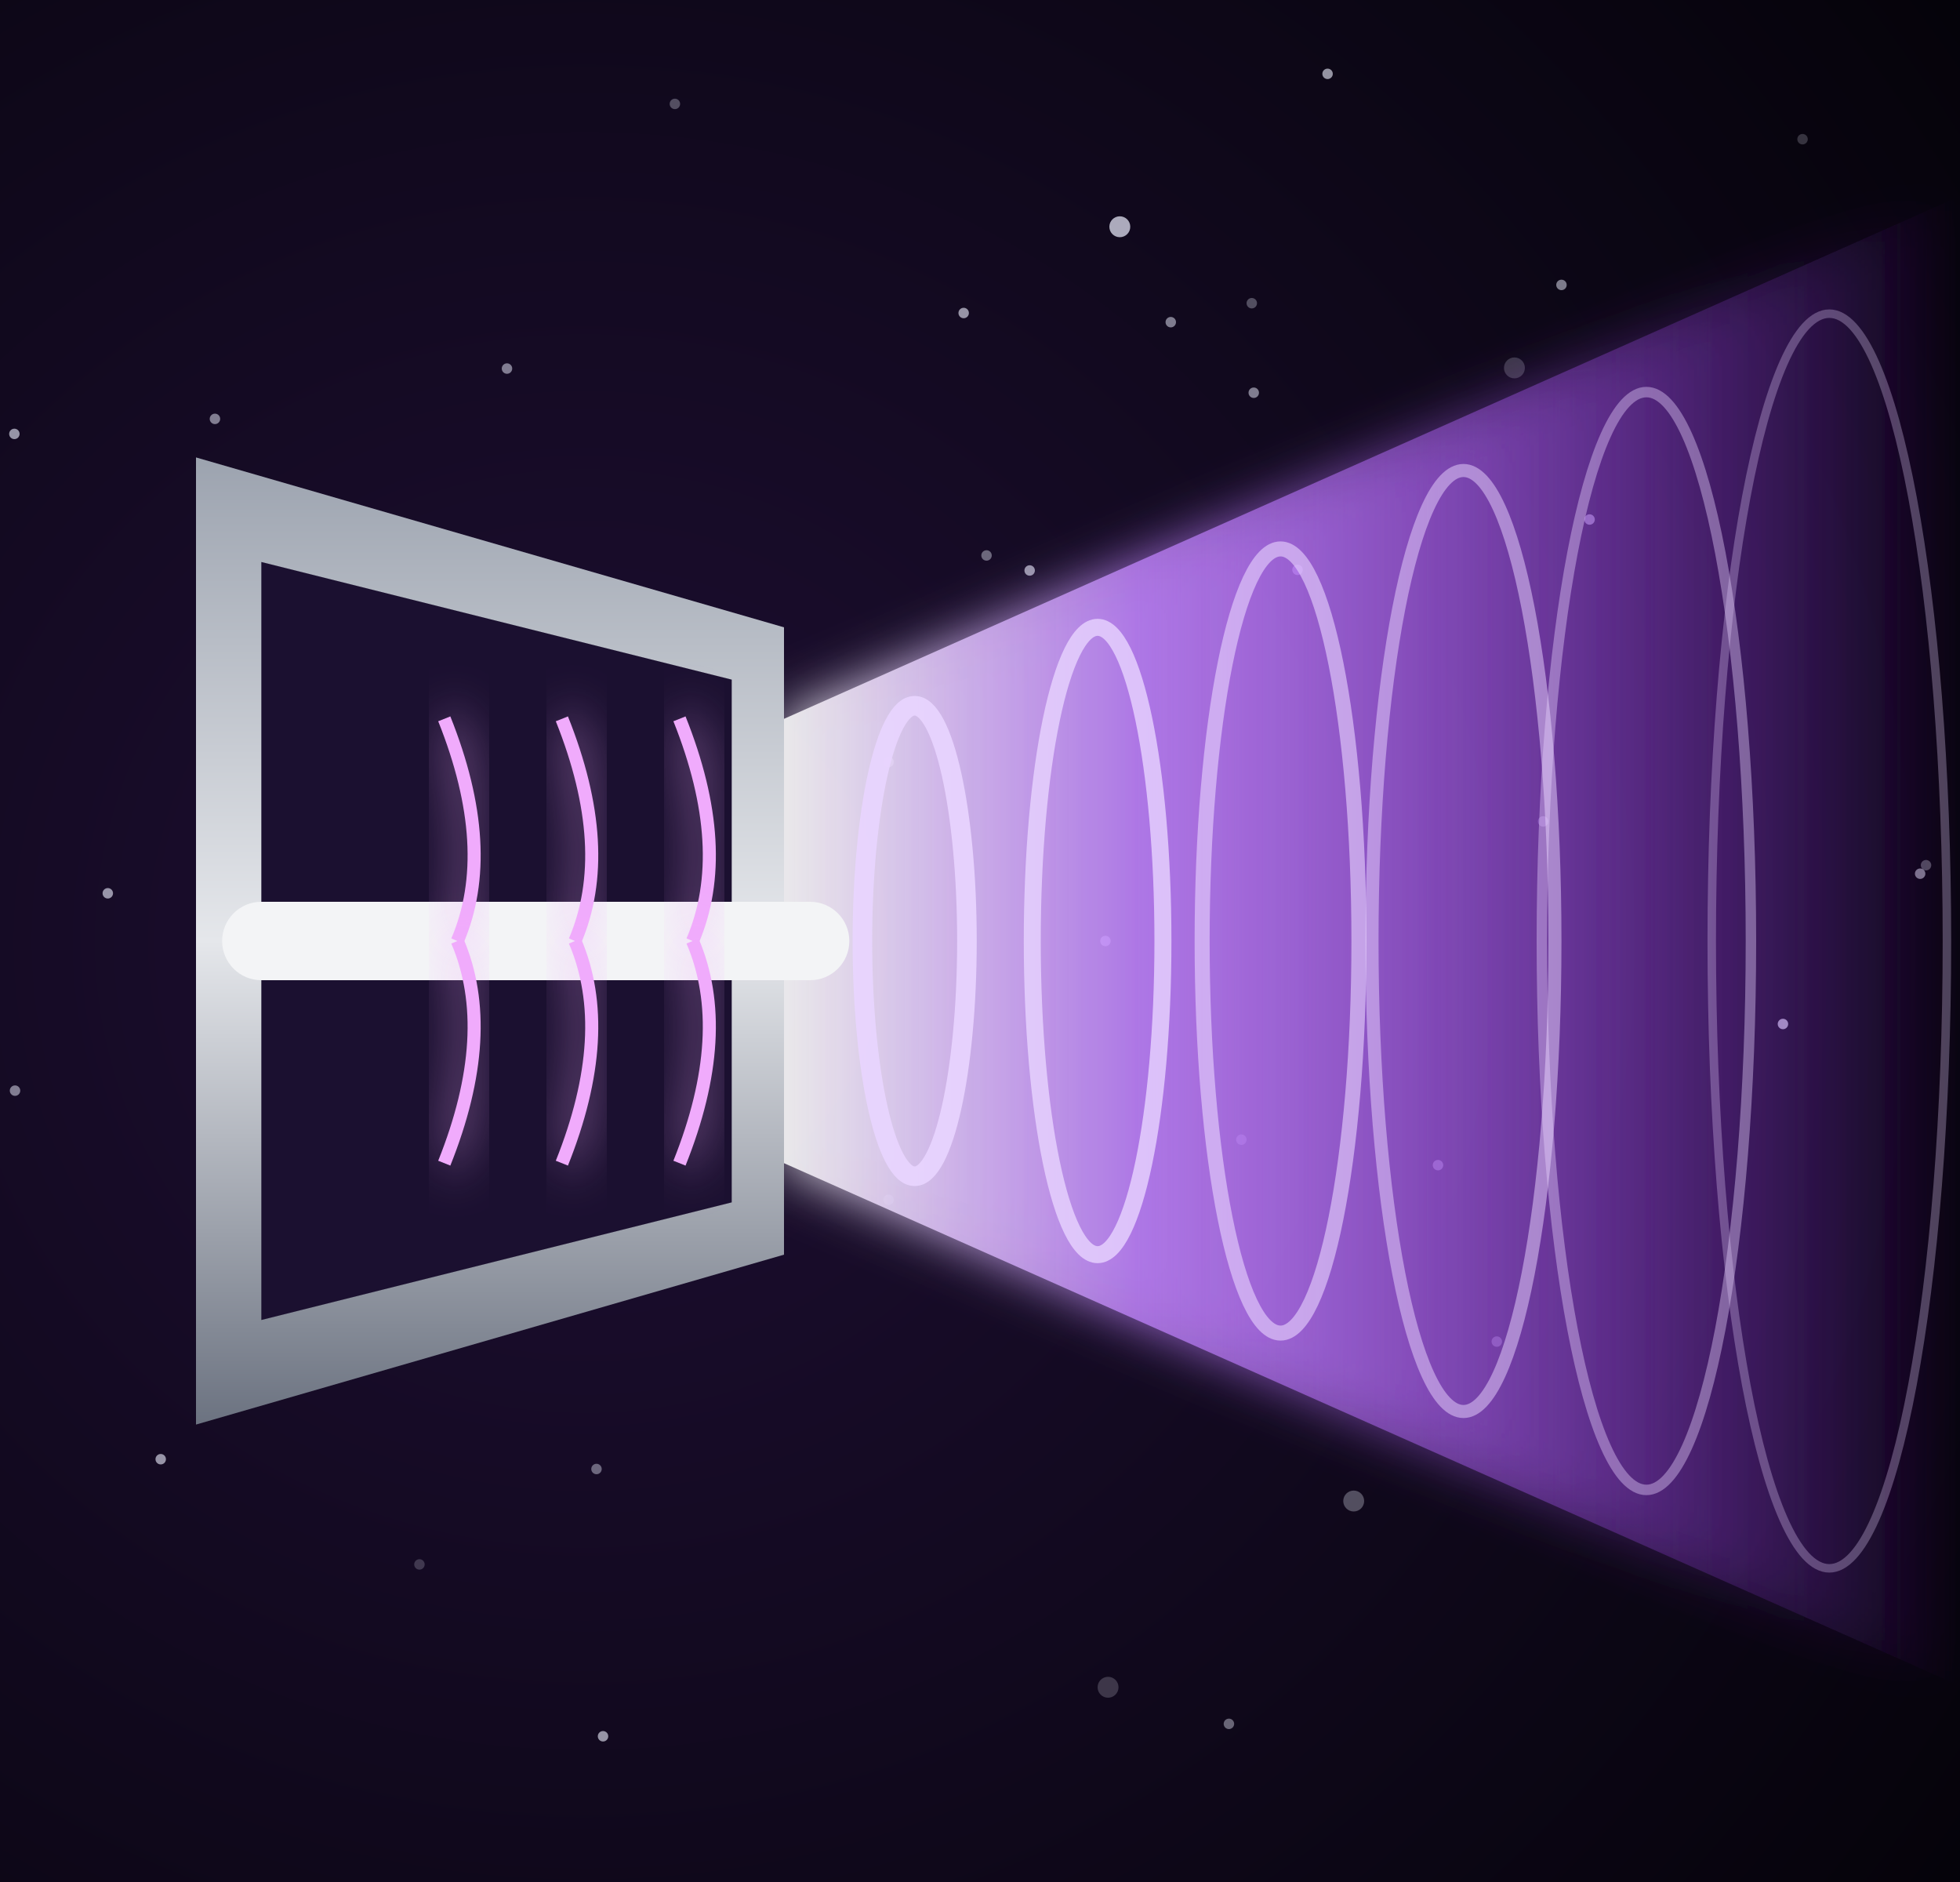
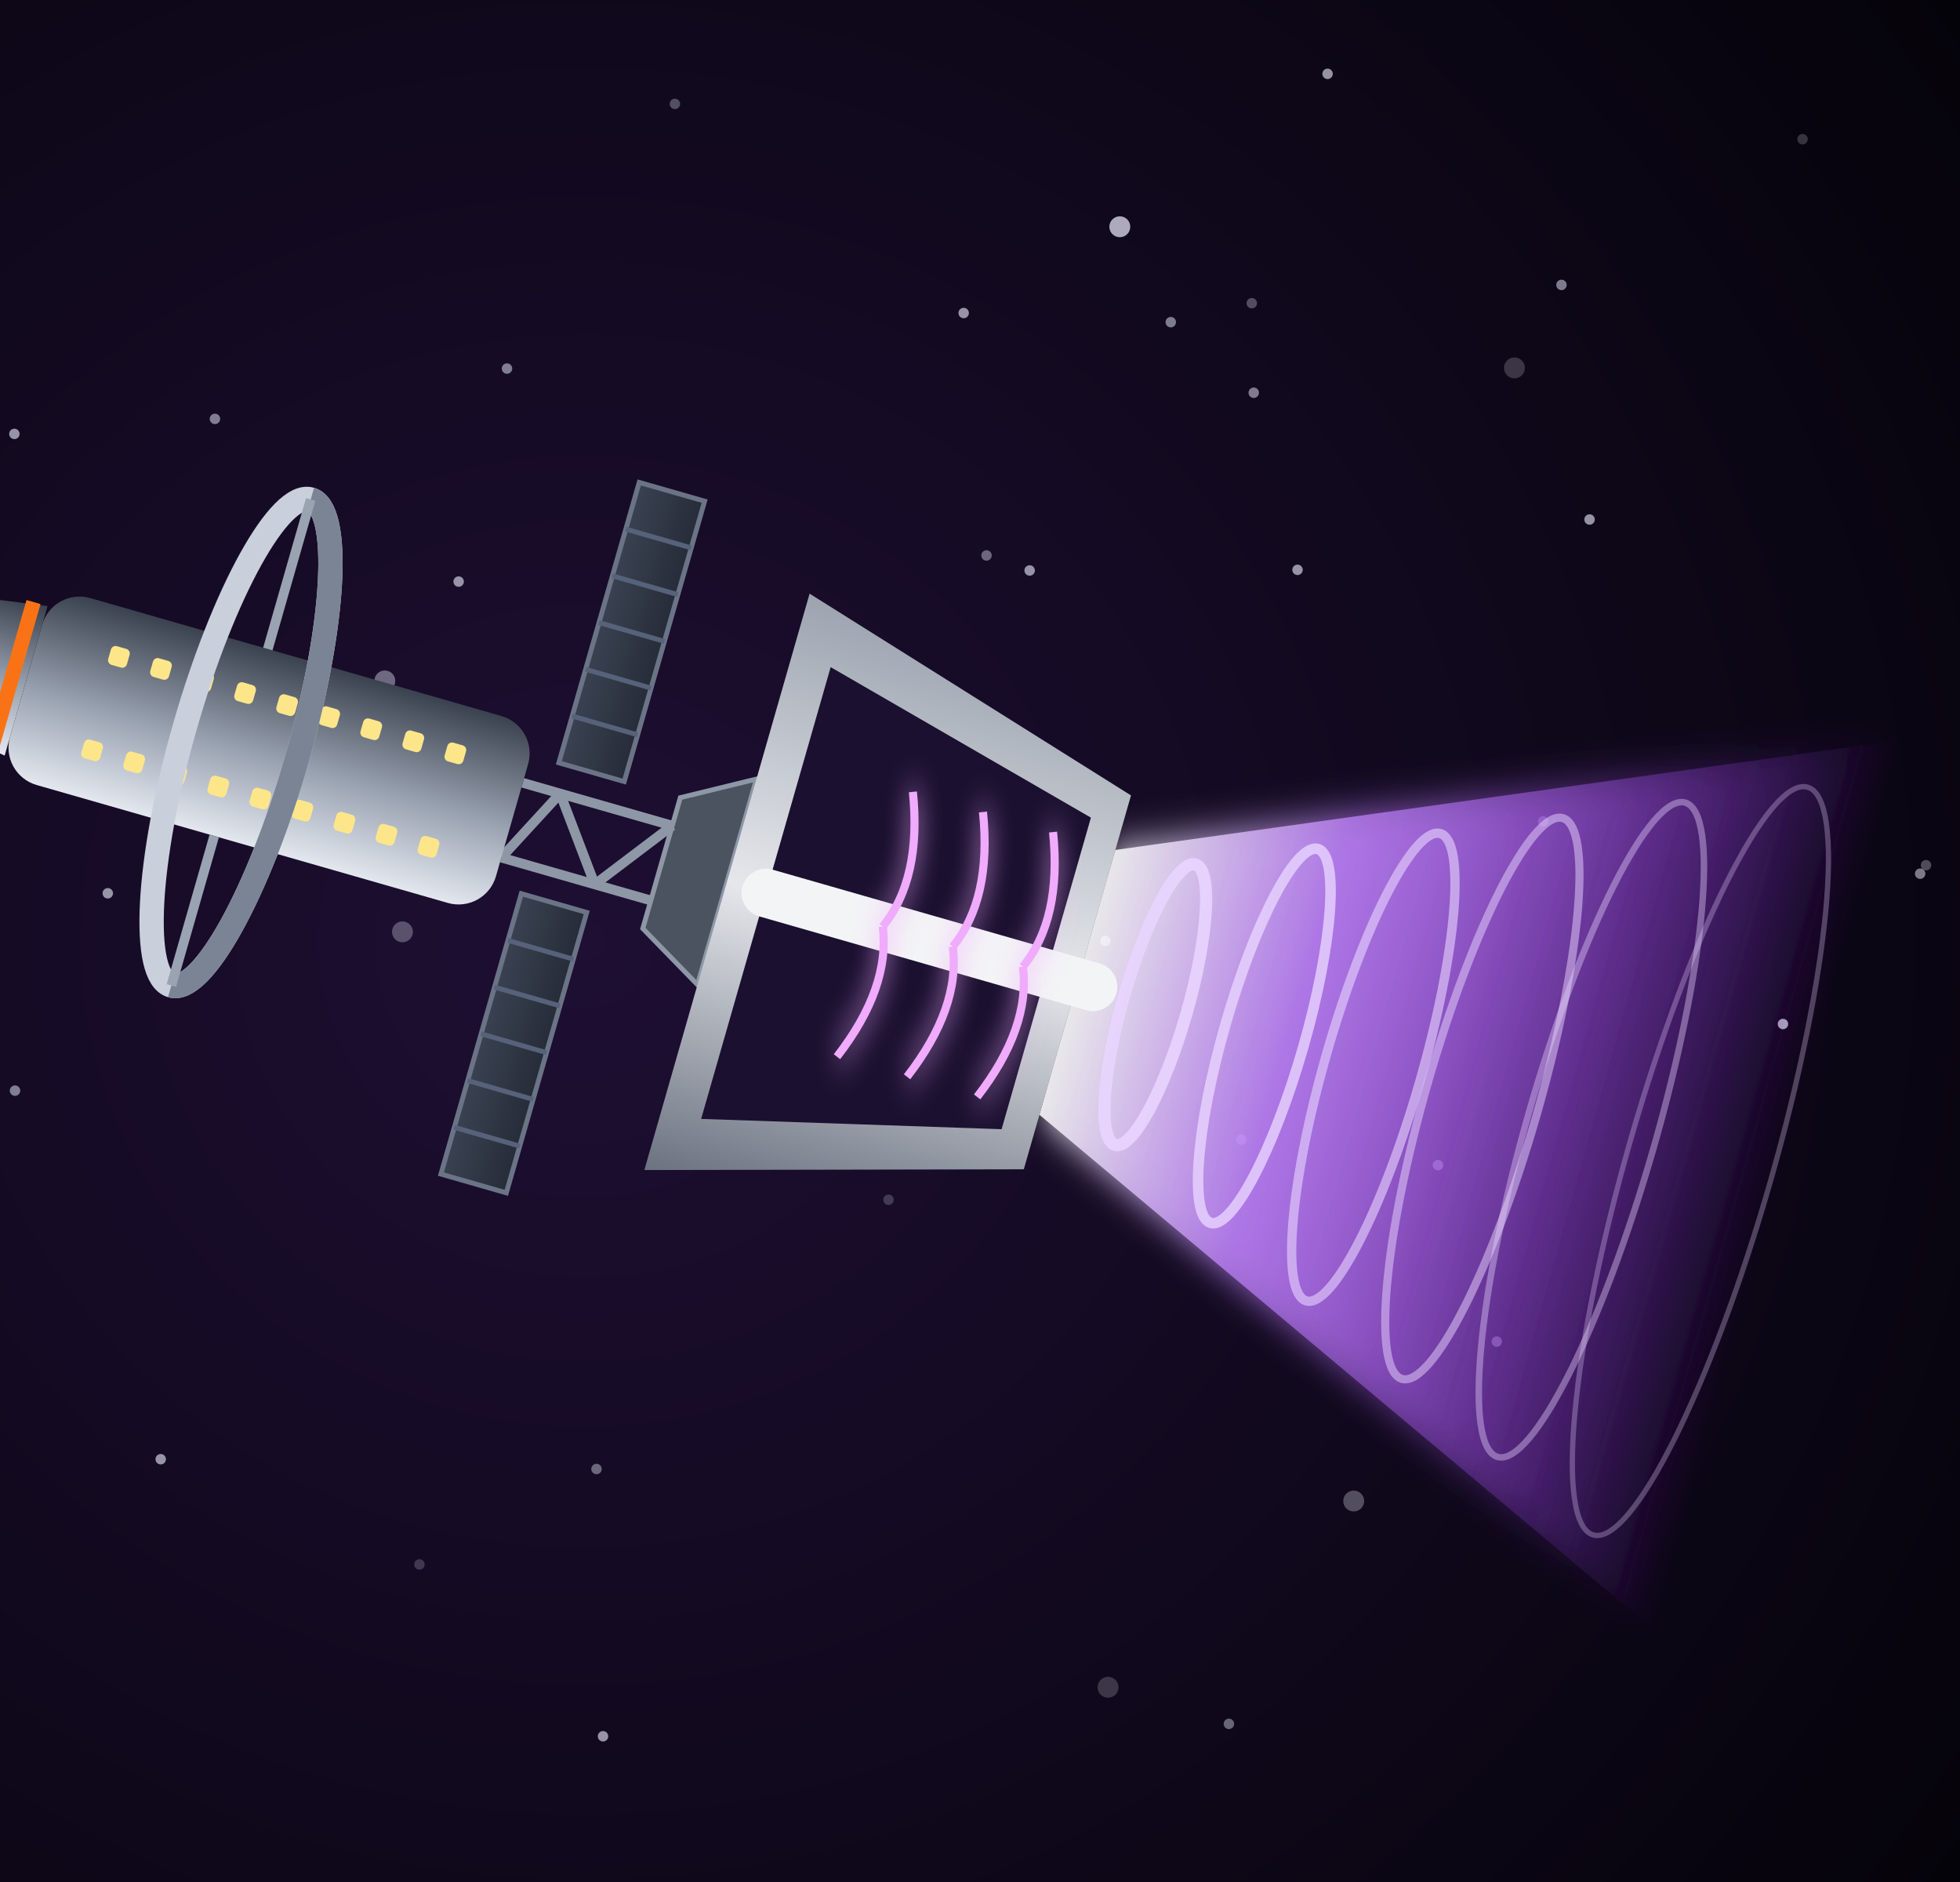
<svg xmlns="http://www.w3.org/2000/svg" viewBox="0 0 300 288" width="300" height="288">
  <defs>
    <filter id="glow" x="-50%" y="-50%" width="200%" height="200%">
      <feGaussianBlur stdDeviation="4" result="b" />
      <feMerge>
        <feMergeNode in="b" />
        <feMergeNode in="SourceGraphic" />
      </feMerge>
    </filter>
    <filter id="soft" x="-50%" y="-50%" width="200%" height="200%">
      <feGaussianBlur stdDeviation="9" />
    </filter>
    <radialGradient id="bg" cx="30%" cy="50%" r="85%">
      <stop offset="0%" stop-color="#1e0f33" />
      <stop offset="100%" stop-color="#05030a" />
    </radialGradient>
    <linearGradient id="jet" x1="0" y1="0" x2="1" y2="0">
      <stop offset="0" stop-color="#ffffff" stop-opacity="1" />
      <stop offset="0.3" stop-color="#c084fc" stop-opacity="0.9" />
      <stop offset="1" stop-color="#7e22ce" stop-opacity="0" />
    </linearGradient>
    <linearGradient id="anode" x1="0" y1="0" x2="0" y2="1">
      <stop offset="0" stop-color="#9ca3af" stop-opacity="1" />
      <stop offset="0.5" stop-color="#e5e7eb" stop-opacity="1" />
      <stop offset="1" stop-color="#6b7280" stop-opacity="1" />
+     </linearGradient>
+     <linearGradient id="shHull" x1="0" y1="0" x2="1" y2="0">
+       <stop offset="0" stop-color="#e3e7ee" stop-opacity="1" />
+       <stop offset="0.45" stop-color="#9aa3b2" stop-opacity="1" />
+       <stop offset="1" stop-color="#3b424f" stop-opacity="1" />
+     </linearGradient>
+     <radialGradient id="shTank" cx="35%" cy="35%" r="70%">
+       <stop offset="0" stop-color="#f4f6fa" stop-opacity="1" />
+       <stop offset="0.55" stop-color="#a7b0be" stop-opacity="1" />
+       <stop offset="1" stop-color="#4b5260" stop-opacity="1" />
+     </radialGradient>
+     <linearGradient id="shRad" x1="0" y1="0" x2="0" y2="1">
+       <stop offset="0" stop-color="#3a4252" stop-opacity="1" />
+       <stop offset="1" stop-color="#262c38" stop-opacity="1" />
+     </linearGradient>
+     <linearGradient id="shPv" x1="0" y1="0" x2="0" y2="1">
+       <stop offset="0" stop-color="#1e3a8a" stop-opacity="1" />
+       <stop offset="1" stop-color="#172554" stop-opacity="1" />
    </linearGradient>
  </defs>
  <rect width="300" height="288" fill="url(#bg)" />
  <circle cx="294.8" cy="132.4" r="0.8" fill="#eef0ff" opacity="0.3" />
  <circle cx="2.2" cy="66.4" r="0.8" fill="#eef0ff" opacity="0.6" />
  <circle cx="171.4" cy="34.7" r="1.6" fill="#eef0ff" opacity="0.7" />
  <circle cx="198.6" cy="87.2" r="0.8" fill="#eef0ff" opacity="0.6" />
  <circle cx="2.3" cy="166.9" r="0.8" fill="#eef0ff" opacity="0.5" />
  <circle cx="190" cy="174.4" r="0.8" fill="#eef0ff" opacity="0.4" />
  <circle cx="24.6" cy="223.3" r="0.8" fill="#eef0ff" opacity="0.6" />
  <circle cx="91.3" cy="224.8" r="0.8" fill="#eef0ff" opacity="0.4" />
  <circle cx="64.2" cy="239.4" r="0.8" fill="#eef0ff" opacity="0.2" />
  <circle cx="272.9" cy="156.7" r="0.8" fill="#eef0ff" opacity="0.7" />
  <circle cx="169.2" cy="144" r="0.8" fill="#eef0ff" opacity="0.6" />
  <circle cx="293.9" cy="133.7" r="0.8" fill="#eef0ff" opacity="0.5" />
  <circle cx="243.3" cy="79.5" r="0.8" fill="#eef0ff" opacity="0.6" />
  <circle cx="136" cy="116.6" r="0.8" fill="#eef0ff" opacity="0.4" />
  <circle cx="179.2" cy="49.3" r="0.8" fill="#eef0ff" opacity="0.5" />
  <circle cx="136" cy="183.6" r="0.8" fill="#eef0ff" opacity="0.2" />
  <circle cx="191.6" cy="46.4" r="0.8" fill="#eef0ff" opacity="0.3" />
  <circle cx="220.1" cy="178.3" r="0.8" fill="#eef0ff" opacity="0.5" />
  <circle cx="151" cy="85" r="0.8" fill="#eef0ff" opacity="0.4" />
  <circle cx="236.2" cy="125.7" r="0.8" fill="#eef0ff" opacity="0.4" />
  <circle cx="16.5" cy="136.7" r="0.8" fill="#eef0ff" opacity="0.6" />
  <circle cx="188.1" cy="263.8" r="0.8" fill="#eef0ff" opacity="0.4" />
  <circle cx="169.6" cy="258.2" r="1.6" fill="#eef0ff" opacity="0.2" />
  <circle cx="68.4" cy="116.3" r="0.8" fill="#eef0ff" opacity="0.3" />
  <circle cx="147.5" cy="47.9" r="0.8" fill="#eef0ff" opacity="0.6" />
  <circle cx="191.9" cy="60.1" r="0.8" fill="#eef0ff" opacity="0.5" />
  <circle cx="275.9" cy="21.3" r="0.8" fill="#eef0ff" opacity="0.2" />
  <circle cx="229.1" cy="205.3" r="0.8" fill="#eef0ff" opacity="0.4" />
  <circle cx="203.2" cy="11.3" r="0.8" fill="#eef0ff" opacity="0.6" />
  <circle cx="239" cy="43.6" r="0.8" fill="#eef0ff" opacity="0.5" />
  <circle cx="32.9" cy="64.1" r="0.8" fill="#eef0ff" opacity="0.5" />
  <circle cx="103.3" cy="15.9" r="0.8" fill="#eef0ff" opacity="0.3" />
  <circle cx="157.6" cy="87.3" r="0.8" fill="#eef0ff" opacity="0.6" />
  <circle cx="58.9" cy="104.2" r="1.6" fill="#eef0ff" opacity="0.4" />
  <circle cx="92.3" cy="265.7" r="0.8" fill="#eef0ff" opacity="0.6" />
  <circle cx="231.8" cy="56.3" r="1.6" fill="#eef0ff" opacity="0.2" />
  <circle cx="207.2" cy="229.7" r="1.6" fill="#eef0ff" opacity="0.3" />
  <circle cx="70.2" cy="89" r="0.8" fill="#eef0ff" opacity="0.6" />
  <circle cx="61.6" cy="142.6" r="1.6" fill="#eef0ff" opacity="0.3" />
  <circle cx="77.6" cy="56.4" r="0.8" fill="#eef0ff" opacity="0.5" />
-   <path d="M120,110 L300,30 L300,258 L120,178 Z" fill="url(#jet)" filter="url(#glow)" opacity="0.9" />
-   <ellipse cx="140" cy="144" rx="8" ry="36" fill="none" stroke="#e9d5ff" stroke-width="3" opacity="0.9" />
-   <ellipse cx="168" cy="144" rx="10" ry="48" fill="none" stroke="#e9d5ff" stroke-width="2.6" opacity="0.8" />
-   <ellipse cx="196" cy="144" rx="12" ry="60" fill="none" stroke="#e9d5ff" stroke-width="2.3" opacity="0.6" />
-   <ellipse cx="224" cy="144" rx="14" ry="72" fill="none" stroke="#e9d5ff" stroke-width="2" opacity="0.5" />
-   <ellipse cx="252" cy="144" rx="16" ry="84" fill="none" stroke="#e9d5ff" stroke-width="1.6" opacity="0.4" />
-   <ellipse cx="280" cy="144" rx="18" ry="96" fill="none" stroke="#e9d5ff" stroke-width="1.3" opacity="0.3" />
-   <path d="M30,70 L120,96 L120,192 L30,218 Z" fill="url(#anode)" />
-   <path d="M40,86 L112,104 L112,184 L40,202 Z" fill="#1b1030" />
-   <rect x="34" y="138" width="96" height="12" rx="6" fill="#f3f4f6" />
-   <path d="M70,144 q6,-14 -2,-34" stroke="#f0abfc" stroke-width="2" fill="none" filter="url(#glow)" />
-   <path d="M88,144 q6,-14 -2,-34" stroke="#f0abfc" stroke-width="2" fill="none" filter="url(#glow)" />
-   <path d="M106,144 q6,-14 -2,-34" stroke="#f0abfc" stroke-width="2" fill="none" filter="url(#glow)" />
-   <path d="M70,144 q6,14 -2,34" stroke="#f0abfc" stroke-width="2" fill="none" filter="url(#glow)" />
-   <path d="M88,144 q6,14 -2,34" stroke="#f0abfc" stroke-width="2" fill="none" filter="url(#glow)" />
-   <path d="M106,144 q6,14 -2,34" stroke="#f0abfc" stroke-width="2" fill="none" filter="url(#glow)" />
+   <g transform="translate(118 44) rotate(16) scale(0.62)">
+     <g transform="translate(30 144) rotate(-90) scale(1.2)">
+       <path d="M-22,0 L22,0 L14,-14 L-14,-14 Z" fill="#4b5260" stroke="#8e97a6" stroke-width="1" />
+       <path d="M-8,-14 L-8,-46 M8,-14 L8,-46 M8,-14 L-8,-26 M-8,-26 L8,-38 M8,-38 L-8,-46" stroke="#8e97a6" stroke-width="2" fill="none" />
+       <rect x="-74" y="-40" width="60" height="14" fill="url(#shRad)" stroke="#6b7487" stroke-width="1" />
+       <line x1="-64" y1="-40" x2="-64" y2="-26" stroke="#56627a" stroke-width="1" />
+       <line x1="-54" y1="-40" x2="-54" y2="-26" stroke="#56627a" stroke-width="1" />
+       <line x1="-44" y1="-40" x2="-44" y2="-26" stroke="#56627a" stroke-width="1" />
+       <line x1="-34" y1="-40" x2="-34" y2="-26" stroke="#56627a" stroke-width="1" />
+       <line x1="-24" y1="-40" x2="-24" y2="-26" stroke="#56627a" stroke-width="1" />
+       <rect x="14" y="-40" width="60" height="14" fill="url(#shRad)" stroke="#6b7487" stroke-width="1" />
+       <line x1="24" y1="-40" x2="24" y2="-26" stroke="#56627a" stroke-width="1" />
+       <line x1="34" y1="-40" x2="34" y2="-26" stroke="#56627a" stroke-width="1" />
+       <line x1="44" y1="-40" x2="44" y2="-26" stroke="#56627a" stroke-width="1" />
+       <line x1="54" y1="-40" x2="54" y2="-26" stroke="#56627a" stroke-width="1" />
+       <line x1="64" y1="-40" x2="64" y2="-26" stroke="#56627a" stroke-width="1" />
+       <rect x="-20" y="-150" width="40" height="104" rx="8" fill="url(#shHull)" />
+       <rect x="-12" y="-63" width="4" height="4" rx="1" fill="#fde68a" />
+       <rect x="-12" y="-72" width="4" height="4" rx="1" fill="#fde68a" />
+       <rect x="-12" y="-81" width="4" height="4" rx="1" fill="#fde68a" />
+       <rect x="-12" y="-90" width="4" height="4" rx="1" fill="#fde68a" />
+       <rect x="-12" y="-99" width="4" height="4" rx="1" fill="#fde68a" />
+       <rect x="-12" y="-108" width="4" height="4" rx="1" fill="#fde68a" />
+       <rect x="-12" y="-117" width="4" height="4" rx="1" fill="#fde68a" />
+       <rect x="-12" y="-126" width="4" height="4" rx="1" fill="#fde68a" />
+       <rect x="-12" y="-135" width="4" height="4" rx="1" fill="#fde68a" />
+       <rect x="8" y="-63" width="4" height="4" rx="1" fill="#fde68a" />
+       <rect x="8" y="-72" width="4" height="4" rx="1" fill="#fde68a" />
+       <rect x="8" y="-81" width="4" height="4" rx="1" fill="#fde68a" />
+       <rect x="8" y="-90" width="4" height="4" rx="1" fill="#fde68a" />
+       <rect x="8" y="-99" width="4" height="4" rx="1" fill="#fde68a" />
+       <rect x="8" y="-108" width="4" height="4" rx="1" fill="#fde68a" />
+       <rect x="8" y="-117" width="4" height="4" rx="1" fill="#fde68a" />
+       <rect x="8" y="-126" width="4" height="4" rx="1" fill="#fde68a" />
+       <rect x="8" y="-135" width="4" height="4" rx="1" fill="#fde68a" />
+       <ellipse cx="0" cy="-104" rx="52" ry="12" fill="none" stroke="#c9d0db" stroke-width="5" />
+       <path d="M-52,-104 A52,12 0 0 0 52,-104" fill="none" stroke="#7b8494" stroke-width="5" />
+       <line x1="-20" y1="-104" x2="-52" y2="-104" stroke="#9aa3b2" stroke-width="2" />
+       <line x1="20" y1="-104" x2="52" y2="-104" stroke="#9aa3b2" stroke-width="2" />
+       <path d="M-16,-150 L16,-150 L12,-176 L-12,-176 Z" fill="url(#shHull)" />
+       <path d="M-12,-176 L12,-176 Q10,-194 0,-200 Q-10,-194 -12,-176 Z" fill="url(#shHull)" />
+       <rect x="-8" y="-172" width="16" height="5" rx="2" fill="#fde68a" />
+       <line x1="-16" y1="-153" x2="16" y2="-153" stroke="#f97316" stroke-width="3" />
+     </g>
+     <path d="M120,110 L300,30 L300,258 L120,178 Z" fill="url(#jet)" filter="url(#glow)" opacity="0.9" />
+     <ellipse cx="140" cy="144" rx="8" ry="36" fill="none" stroke="#e9d5ff" stroke-width="3" opacity="0.9" />
+     <ellipse cx="168" cy="144" rx="10" ry="48" fill="none" stroke="#e9d5ff" stroke-width="2.6" opacity="0.8" />
+     <ellipse cx="196" cy="144" rx="12" ry="60" fill="none" stroke="#e9d5ff" stroke-width="2.3" opacity="0.6" />
+     <ellipse cx="224" cy="144" rx="14" ry="72" fill="none" stroke="#e9d5ff" stroke-width="2" opacity="0.5" />
+     <ellipse cx="252" cy="144" rx="16" ry="84" fill="none" stroke="#e9d5ff" stroke-width="1.6" opacity="0.4" />
+     <ellipse cx="280" cy="144" rx="18" ry="96" fill="none" stroke="#e9d5ff" stroke-width="1.3" opacity="0.3" />
+     <path d="M30,70 L120,96 L120,192 L30,218 Z" fill="url(#anode)" />
+     <path d="M40,86 L112,104 L112,184 L40,202 Z" fill="#1b1030" />
+     <rect x="34" y="138" width="96" height="12" rx="6" fill="#f3f4f6" />
+     <path d="M70,144 q6,-14 -2,-34" stroke="#f0abfc" stroke-width="2" fill="none" filter="url(#glow)" />
+     <path d="M88,144 q6,-14 -2,-34" stroke="#f0abfc" stroke-width="2" fill="none" filter="url(#glow)" />
+     <path d="M106,144 q6,-14 -2,-34" stroke="#f0abfc" stroke-width="2" fill="none" filter="url(#glow)" />
+     <path d="M70,144 q6,14 -2,34" stroke="#f0abfc" stroke-width="2" fill="none" filter="url(#glow)" />
+     <path d="M88,144 q6,14 -2,34" stroke="#f0abfc" stroke-width="2" fill="none" filter="url(#glow)" />
+     <path d="M106,144 q6,14 -2,34" stroke="#f0abfc" stroke-width="2" fill="none" filter="url(#glow)" />
+   </g>
</svg>
